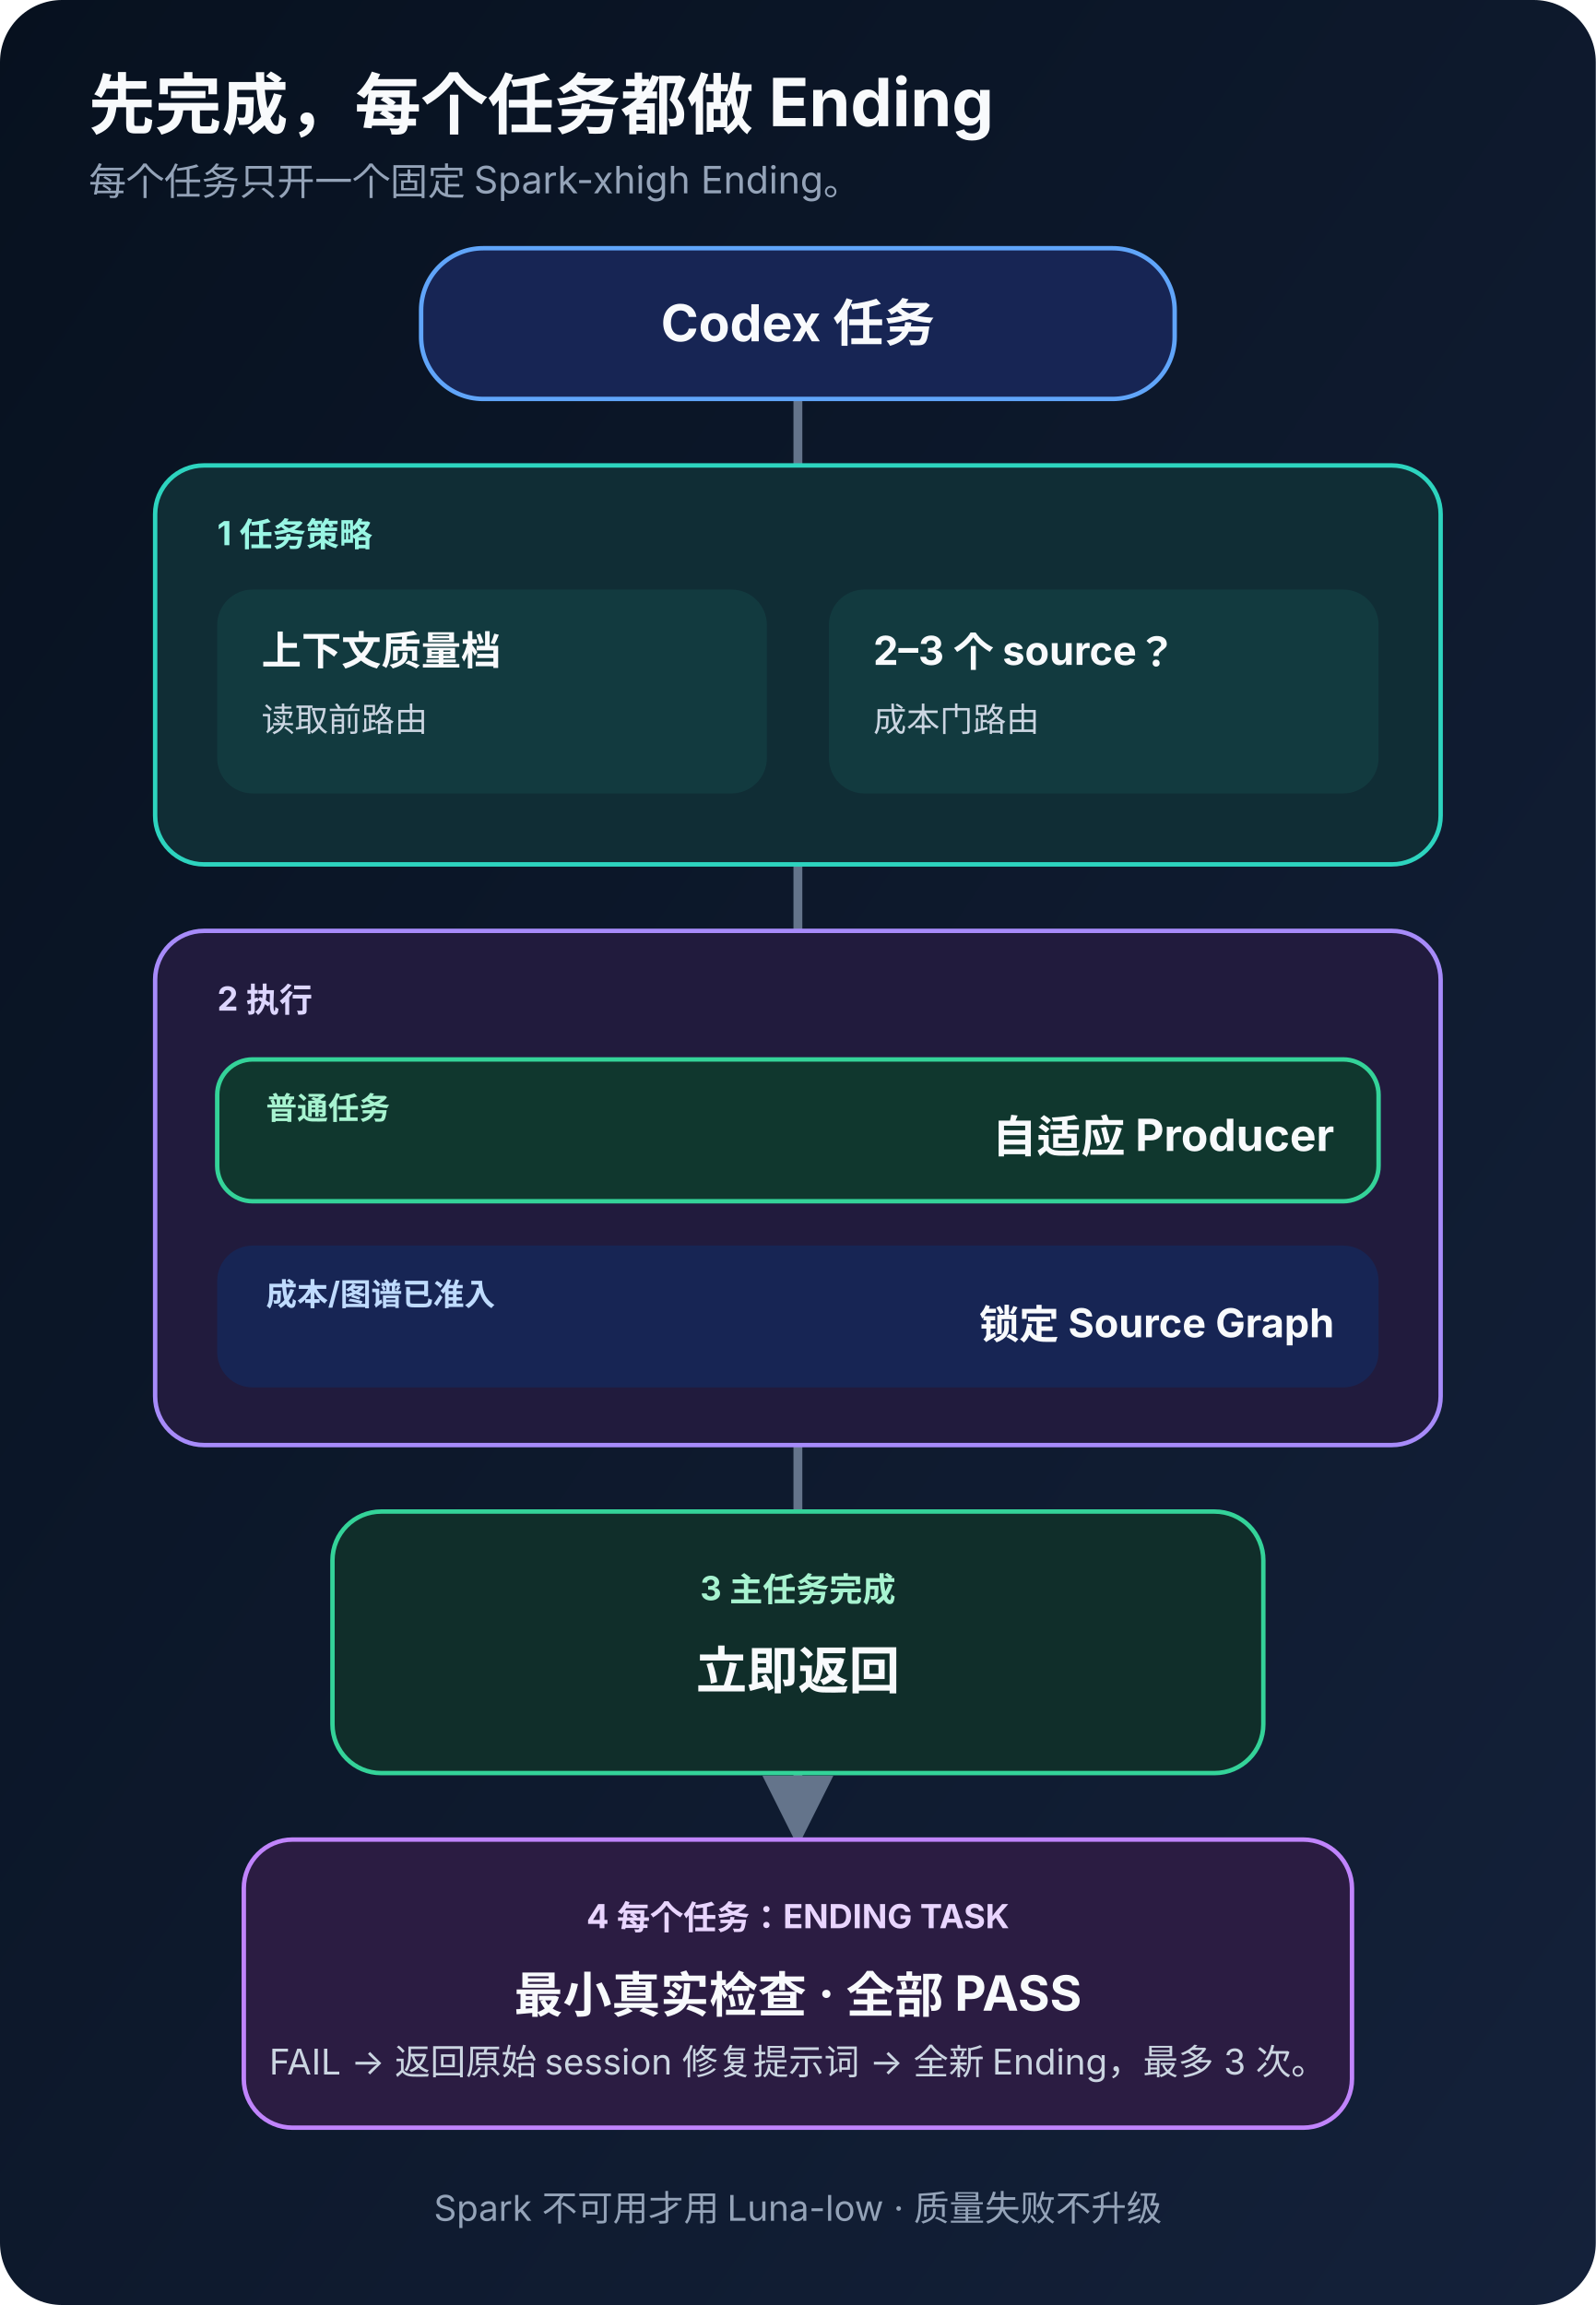
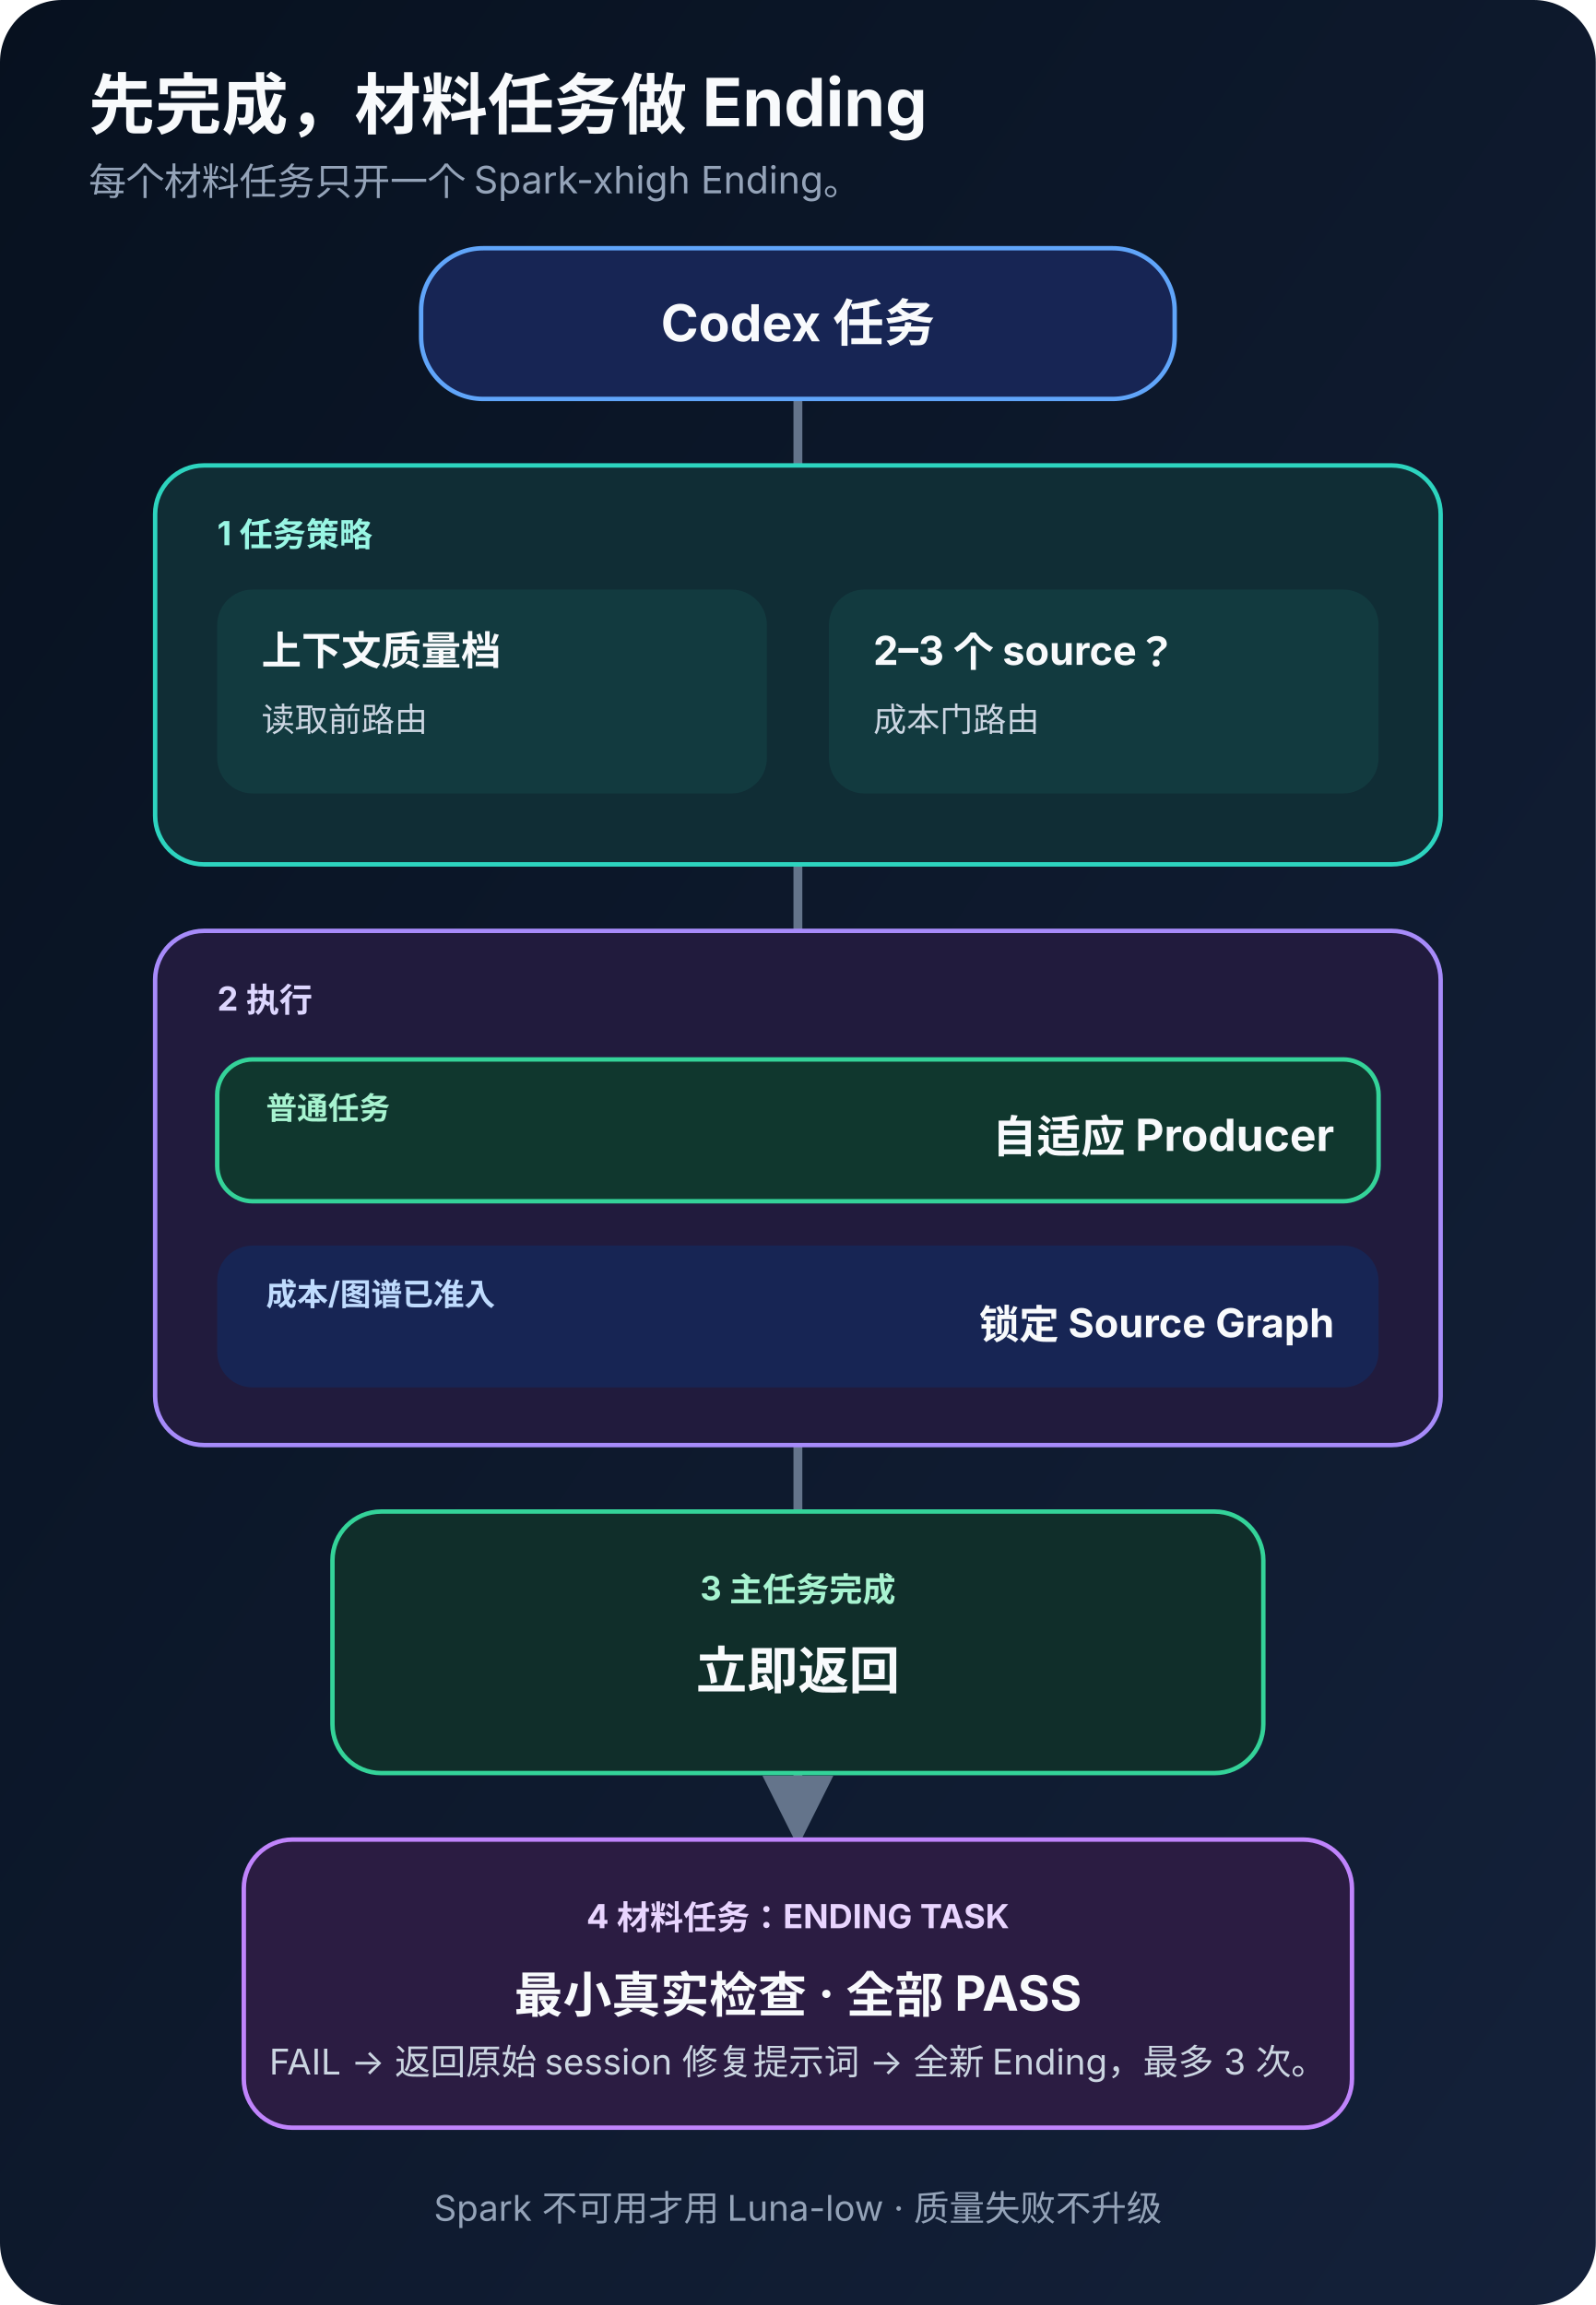
<svg xmlns="http://www.w3.org/2000/svg" width="720" height="1040" viewBox="0 0 720 1040" role="img" aria-labelledby="title desc">
  <defs>
    <linearGradient id="background" x1="0" y1="0" x2="1" y2="1">
      <stop stop-color="#07111f" />
      <stop offset="1" stop-color="#14213a" />
    </linearGradient>
    <marker id="arrow" viewBox="0 0 10 10" refX="9" refY="5" markerWidth="8" markerHeight="8" orient="auto">
      <path d="M0 0 10 5 0 10z" fill="#64748b" />
    </marker>
  </defs>
  <rect width="720" height="1040" rx="28" fill="url(#background)" />
-   <text x="40" y="58" fill="#f8fafc" font-family="-apple-system,BlinkMacSystemFont,'PingFang SC','Segoe UI',sans-serif" font-size="30" font-weight="700">先完成，每个任务都做 Ending</text>
-   <text x="40" y="88" fill="#94a3b8" font-family="-apple-system,BlinkMacSystemFont,'PingFang SC','Segoe UI',sans-serif" font-size="17">每个任务只开一个固定 Spark-xhigh Ending。</text>
+   <text x="40" y="58" fill="#f8fafc" font-family="-apple-system,BlinkMacSystemFont,'PingFang SC','Segoe UI',sans-serif" font-size="30" font-weight="700">先完成，材料任务做 Ending</text>
+   <text x="40" y="88" fill="#94a3b8" font-family="-apple-system,BlinkMacSystemFont,'PingFang SC','Segoe UI',sans-serif" font-size="17">每个材料任务只开一个 Spark-xhigh Ending。</text>
  <path d="M360 180V210 M360 390V420 M360 652V682 M360 800V830" fill="none" stroke="#64748b" stroke-width="4" marker-end="url(#arrow)" />
  <rect x="190" y="112" width="340" height="68" rx="28" fill="#172554" stroke="#60a5fa" stroke-width="2" />
  <text x="360" y="154" text-anchor="middle" fill="#f8fafc" font-family="-apple-system,BlinkMacSystemFont,'PingFang SC','Segoe UI',sans-serif" font-size="23" font-weight="700">Codex 任务</text>
  <rect x="70" y="210" width="580" height="180" rx="22" fill="#102d35" stroke="#2dd4bf" stroke-width="2" />
  <text x="98" y="246" fill="#99f6e4" font-family="-apple-system,BlinkMacSystemFont,'PingFang SC','Segoe UI',sans-serif" font-size="15" font-weight="700">1  任务策略</text>
  <rect x="98" y="266" width="248" height="92" rx="16" fill="#123a3f" />
  <text x="118" y="300" fill="#f8fafc" font-family="-apple-system,BlinkMacSystemFont,'PingFang SC','Segoe UI',sans-serif" font-size="18" font-weight="700">上下文质量档</text>
  <text x="118" y="330" fill="#cbd5e1" font-family="-apple-system,BlinkMacSystemFont,'PingFang SC','Segoe UI',sans-serif" font-size="15">读取前路由</text>
  <rect x="374" y="266" width="248" height="92" rx="16" fill="#123a3f" />
  <text x="394" y="300" fill="#f8fafc" font-family="-apple-system,BlinkMacSystemFont,'PingFang SC','Segoe UI',sans-serif" font-size="18" font-weight="700">2–3 个 source？</text>
  <text x="394" y="330" fill="#cbd5e1" font-family="-apple-system,BlinkMacSystemFont,'PingFang SC','Segoe UI',sans-serif" font-size="15">成本门路由</text>
  <rect x="70" y="420" width="580" height="232" rx="22" fill="#211b3d" stroke="#a78bfa" stroke-width="2" />
  <text x="98" y="456" fill="#ddd6fe" font-family="-apple-system,BlinkMacSystemFont,'PingFang SC','Segoe UI',sans-serif" font-size="15" font-weight="700">2  执行</text>
  <rect x="98" y="478" width="524" height="64" rx="16" fill="#10372e" stroke="#34d399" stroke-width="2" />
  <text x="120" y="505" fill="#a7f3d0" font-family="-apple-system,BlinkMacSystemFont,'PingFang SC','Segoe UI',sans-serif" font-size="14" font-weight="700">普通任务</text>
  <text x="602" y="520" text-anchor="end" fill="#f8fafc" font-family="-apple-system,BlinkMacSystemFont,'PingFang SC','Segoe UI',sans-serif" font-size="20" font-weight="700">自适应 Producer</text>
  <rect x="98" y="562" width="524" height="64" rx="16" fill="#172554" />
  <text x="120" y="589" fill="#bfdbfe" font-family="-apple-system,BlinkMacSystemFont,'PingFang SC','Segoe UI',sans-serif" font-size="14" font-weight="700">成本/图谱已准入</text>
  <text x="602" y="604" text-anchor="end" fill="#f8fafc" font-family="-apple-system,BlinkMacSystemFont,'PingFang SC','Segoe UI',sans-serif" font-size="18" font-weight="700">锁定 Source Graph</text>
  <rect x="150" y="682" width="420" height="118" rx="22" fill="#102e2a" stroke="#34d399" stroke-width="2" />
  <text x="360" y="722" text-anchor="middle" fill="#a7f3d0" font-family="-apple-system,BlinkMacSystemFont,'PingFang SC','Segoe UI',sans-serif" font-size="15" font-weight="700">3  主任务完成</text>
  <text x="360" y="762" text-anchor="middle" fill="#f8fafc" font-family="-apple-system,BlinkMacSystemFont,'PingFang SC','Segoe UI',sans-serif" font-size="23" font-weight="700">立即返回</text>
  <rect x="110" y="830" width="500" height="130" rx="22" fill="#2b1c42" stroke="#c084fc" stroke-width="2" />
-   <text x="360" y="870" text-anchor="middle" fill="#e9d5ff" font-family="-apple-system,BlinkMacSystemFont,'PingFang SC','Segoe UI',sans-serif" font-size="15" font-weight="700">4  每个任务：ENDING TASK</text>
+   <text x="360" y="870" text-anchor="middle" fill="#e9d5ff" font-family="-apple-system,BlinkMacSystemFont,'PingFang SC','Segoe UI',sans-serif" font-size="15" font-weight="700">4  材料任务：ENDING TASK</text>
  <text x="360" y="908" text-anchor="middle" fill="#f8fafc" font-family="-apple-system,BlinkMacSystemFont,'PingFang SC','Segoe UI',sans-serif" font-size="22" font-weight="700">最小真实检查 · 全部 PASS</text>
  <text x="360" y="936" text-anchor="middle" fill="#cbd5e1" font-family="-apple-system,BlinkMacSystemFont,'PingFang SC','Segoe UI',sans-serif" font-size="16">FAIL → 返回原始 session 修复提示词 → 全新 Ending，最多 3 次。</text>
  <text x="360" y="1002" text-anchor="middle" fill="#94a3b8" font-family="-apple-system,BlinkMacSystemFont,'PingFang SC','Segoe UI',sans-serif" font-size="16">Spark 不可用才用 Luna-low · 质量失败不升级</text>
</svg>
